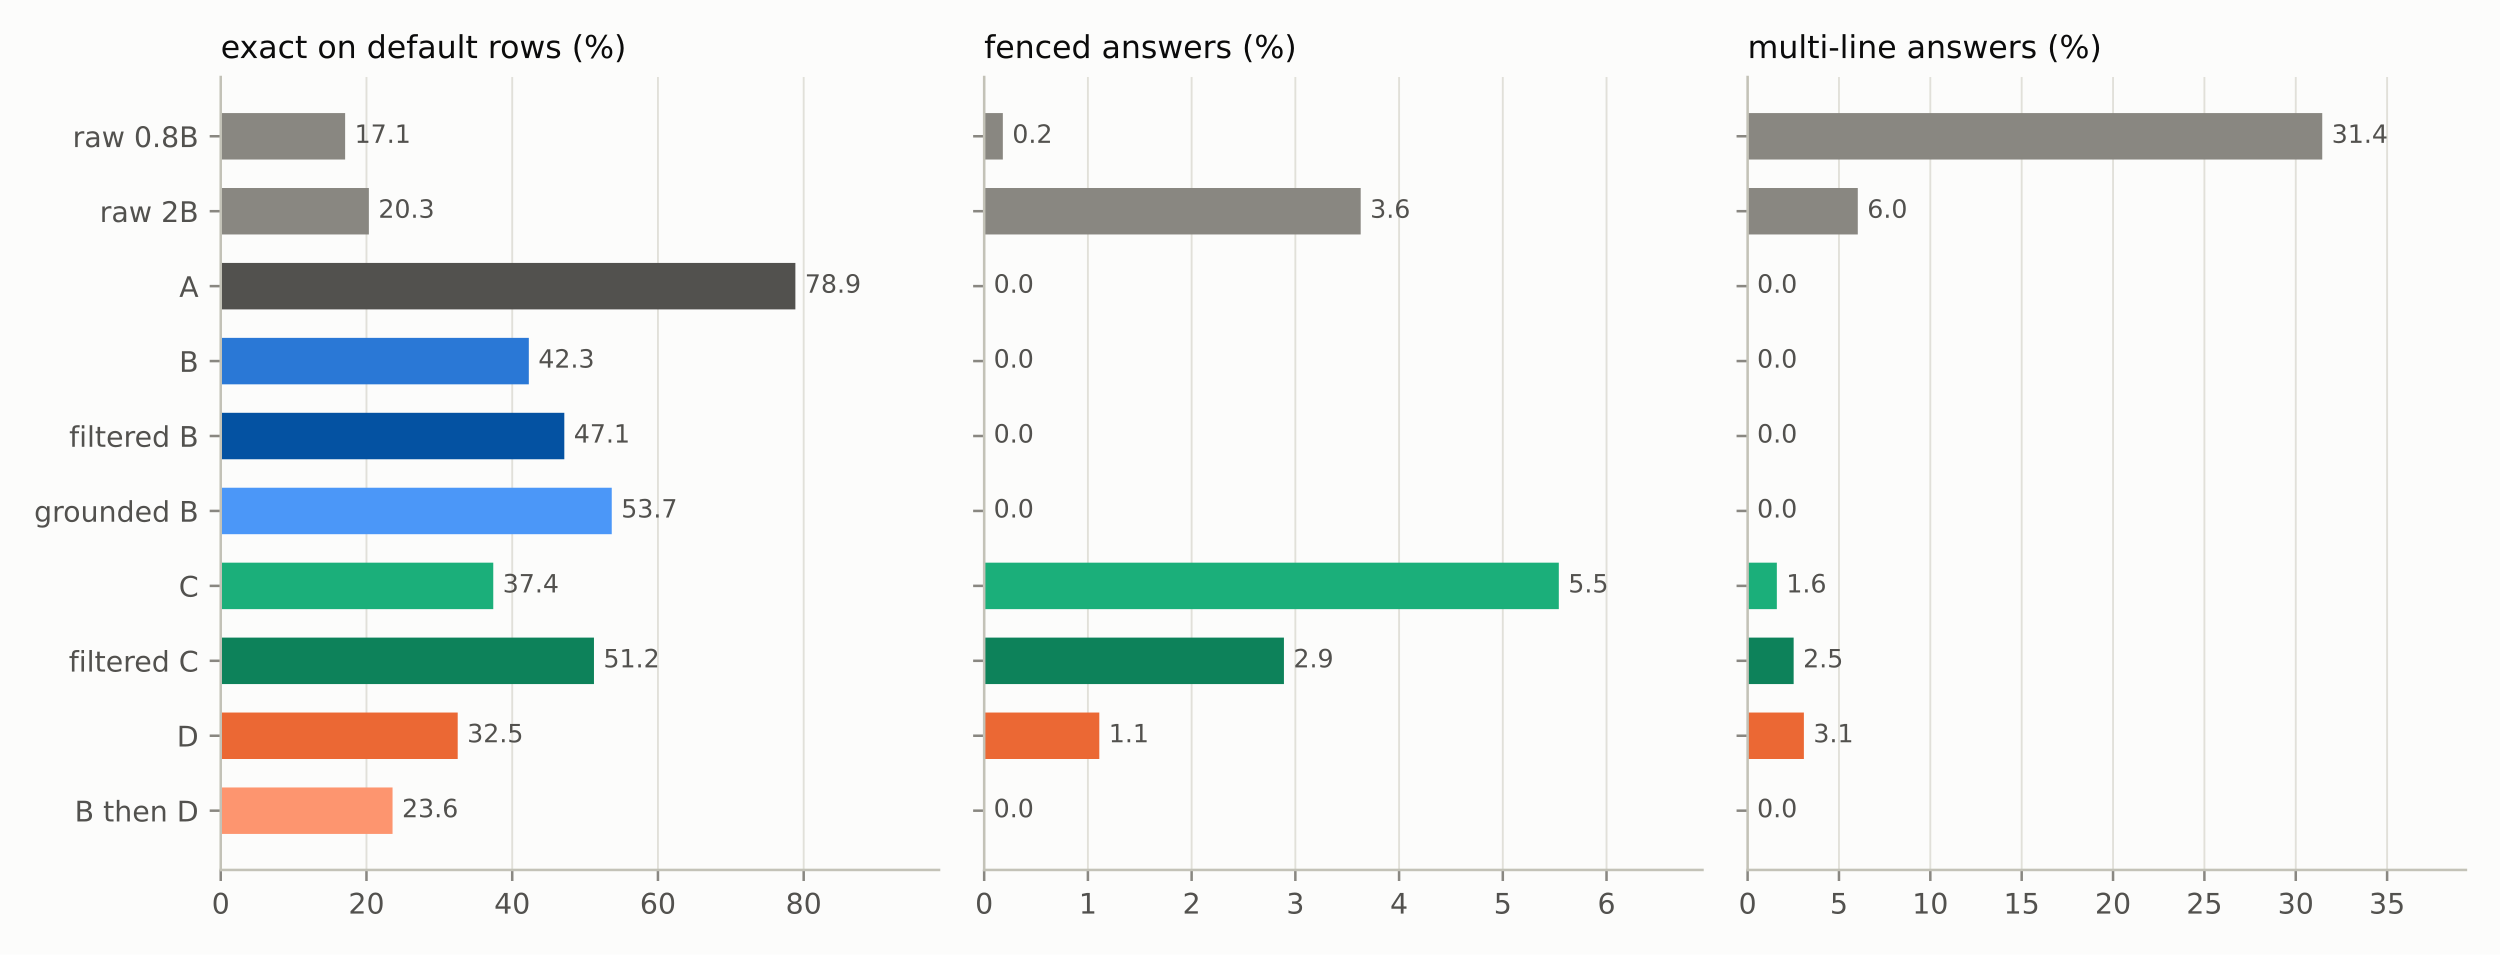
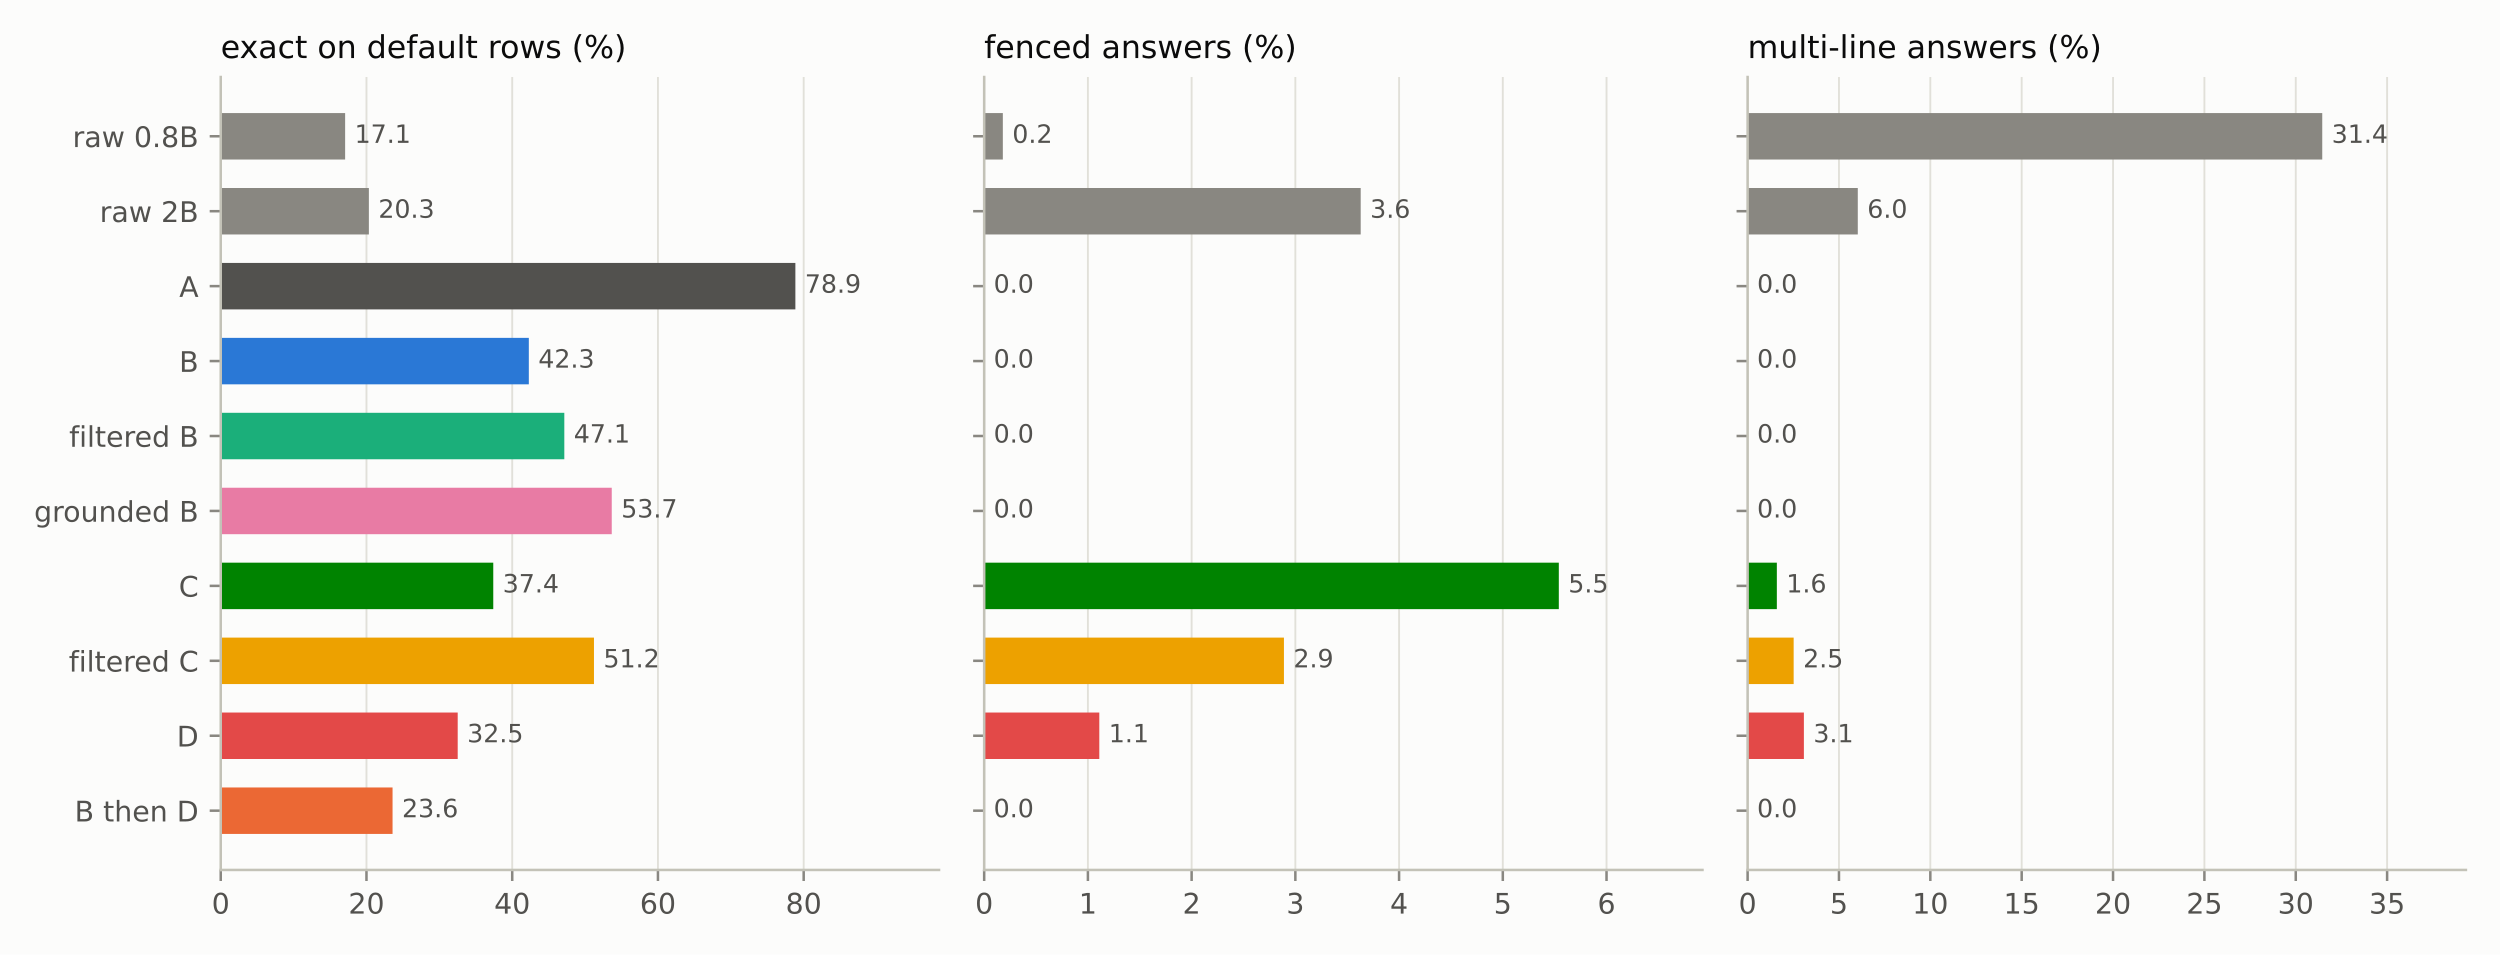
<svg xmlns="http://www.w3.org/2000/svg" xmlns:xlink="http://www.w3.org/1999/xlink" width="792pt" height="302.4pt" viewBox="0 0 792 302.4" version="1.1">
  <defs>
    <style type="text/css">*{stroke-linejoin: round; stroke-linecap: butt}</style>
  </defs>
  <g id="figure_1">
    <g id="patch_1">
      <path d="M 0 302.4 L 792 302.4 L 792 0 L 0 0 z " style="fill: #fcfcfb" />
    </g>
    <g id="axes_1">
      <g id="patch_2">
        <path d="M 69.93 275.6 L 297.486 275.6 L 297.486 24.398 L 69.93 24.398 z " style="fill: #fcfcfb" />
      </g>
      <g id="matplotlib.axis_1">
        <g id="xtick_1">
          <g id="line2d_1">
            <path d="M 69.93 275.6 L 69.93 24.398 " clip-path="url(#p79f45c9419)" style="fill: none; stroke: #e1e0d9; stroke-width: 0.6; stroke-linecap: square" />
          </g>
          <g id="line2d_2">
            <defs>
              <path id="mb6f0e437f2" d="M 0 0 L 0 3.5 " style="stroke: #898781; stroke-width: 0.8" />
            </defs>
            <g>
              <use xlink:href="#mb6f0e437f2" x="69.93" y="275.6" style="fill: #898781; stroke: #898781; stroke-width: 0.8" />
            </g>
          </g>
          <g id="text_1">
            <text style="font-size: 9px; font-family: 'DejaVu Sans', 'Bitstream Vera Sans', 'Computer Modern Sans Serif', 'Lucida Grande', 'Verdana', 'Geneva', 'Lucid', 'Arial', 'Helvetica', 'Avant Garde', sans-serif; text-anchor: middle; fill: #52514e" x="69.93" y="289.438" transform="rotate(-0 69.92969 289.4379)">0</text>
          </g>
        </g>
        <g id="xtick_2">
          <g id="line2d_3">
            <path d="M 116.099 275.6 L 116.099 24.398 " clip-path="url(#p79f45c9419)" style="fill: none; stroke: #e1e0d9; stroke-width: 0.6; stroke-linecap: square" />
          </g>
          <g id="line2d_4">
            <g>
              <use xlink:href="#mb6f0e437f2" x="116.099" y="275.6" style="fill: #898781; stroke: #898781; stroke-width: 0.8" />
            </g>
          </g>
          <g id="text_2">
            <text style="font-size: 9px; font-family: 'DejaVu Sans', 'Bitstream Vera Sans', 'Computer Modern Sans Serif', 'Lucida Grande', 'Verdana', 'Geneva', 'Lucid', 'Arial', 'Helvetica', 'Avant Garde', sans-serif; text-anchor: middle; fill: #52514e" x="116.099" y="289.438" transform="rotate(-0 116.099 289.4379)">20</text>
          </g>
        </g>
        <g id="xtick_3">
          <g id="line2d_5">
            <path d="M 162.268 275.6 L 162.268 24.398 " clip-path="url(#p79f45c9419)" style="fill: none; stroke: #e1e0d9; stroke-width: 0.6; stroke-linecap: square" />
          </g>
          <g id="line2d_6">
            <g>
              <use xlink:href="#mb6f0e437f2" x="162.268" y="275.6" style="fill: #898781; stroke: #898781; stroke-width: 0.8" />
            </g>
          </g>
          <g id="text_3">
            <text style="font-size: 9px; font-family: 'DejaVu Sans', 'Bitstream Vera Sans', 'Computer Modern Sans Serif', 'Lucida Grande', 'Verdana', 'Geneva', 'Lucid', 'Arial', 'Helvetica', 'Avant Garde', sans-serif; text-anchor: middle; fill: #52514e" x="162.268" y="289.438" transform="rotate(-0 162.2682 289.4379)">40</text>
          </g>
        </g>
        <g id="xtick_4">
          <g id="line2d_7">
            <path d="M 208.437 275.6 L 208.437 24.398 " clip-path="url(#p79f45c9419)" style="fill: none; stroke: #e1e0d9; stroke-width: 0.6; stroke-linecap: square" />
          </g>
          <g id="line2d_8">
            <g>
              <use xlink:href="#mb6f0e437f2" x="208.437" y="275.6" style="fill: #898781; stroke: #898781; stroke-width: 0.8" />
            </g>
          </g>
          <g id="text_4">
            <text style="font-size: 9px; font-family: 'DejaVu Sans', 'Bitstream Vera Sans', 'Computer Modern Sans Serif', 'Lucida Grande', 'Verdana', 'Geneva', 'Lucid', 'Arial', 'Helvetica', 'Avant Garde', sans-serif; text-anchor: middle; fill: #52514e" x="208.437" y="289.438" transform="rotate(-0 208.4375 289.4379)">60</text>
          </g>
        </g>
        <g id="xtick_5">
          <g id="line2d_9">
            <path d="M 254.607 275.6 L 254.607 24.398 " clip-path="url(#p79f45c9419)" style="fill: none; stroke: #e1e0d9; stroke-width: 0.6; stroke-linecap: square" />
          </g>
          <g id="line2d_10">
            <g>
              <use xlink:href="#mb6f0e437f2" x="254.607" y="275.6" style="fill: #898781; stroke: #898781; stroke-width: 0.8" />
            </g>
          </g>
          <g id="text_5">
            <text style="font-size: 9px; font-family: 'DejaVu Sans', 'Bitstream Vera Sans', 'Computer Modern Sans Serif', 'Lucida Grande', 'Verdana', 'Geneva', 'Lucid', 'Arial', 'Helvetica', 'Avant Garde', sans-serif; text-anchor: middle; fill: #52514e" x="254.607" y="289.438" transform="rotate(-0 254.6068 289.4379)">80</text>
          </g>
        </g>
      </g>
      <g id="matplotlib.axis_2">
        <g id="ytick_1">
          <g id="line2d_11">
            <defs>
              <path id="m98bd4d038a" d="M 0 0 L -3.5 0 " style="stroke: #898781; stroke-width: 0.8" />
            </defs>
            <g>
              <use xlink:href="#m98bd4d038a" x="69.93" y="43.176" style="fill: #898781; stroke: #898781; stroke-width: 0.8" />
            </g>
          </g>
          <g id="text_6">
            <text style="font-size: 9px; font-family: 'DejaVu Sans', 'Bitstream Vera Sans', 'Computer Modern Sans Serif', 'Lucida Grande', 'Verdana', 'Geneva', 'Lucid', 'Arial', 'Helvetica', 'Avant Garde', sans-serif; text-anchor: end; fill: #52514e" x="62.93" y="46.595" transform="rotate(-0 62.92969 46.59459)">raw 0.8B</text>
          </g>
        </g>
        <g id="ytick_2">
          <g id="line2d_12">
            <g>
              <use xlink:href="#m98bd4d038a" x="69.93" y="66.914" style="fill: #898781; stroke: #898781; stroke-width: 0.8" />
            </g>
          </g>
          <g id="text_7">
            <text style="font-size: 9px; font-family: 'DejaVu Sans', 'Bitstream Vera Sans', 'Computer Modern Sans Serif', 'Lucida Grande', 'Verdana', 'Geneva', 'Lucid', 'Arial', 'Helvetica', 'Avant Garde', sans-serif; text-anchor: end; fill: #52514e" x="62.93" y="70.333" transform="rotate(-0 62.92969 70.33316)">raw 2B</text>
          </g>
        </g>
        <g id="ytick_3">
          <g id="line2d_13">
            <g>
              <use xlink:href="#m98bd4d038a" x="69.93" y="90.653" style="fill: #898781; stroke: #898781; stroke-width: 0.8" />
            </g>
          </g>
          <g id="text_8">
            <text style="font-size: 9px; font-family: 'DejaVu Sans', 'Bitstream Vera Sans', 'Computer Modern Sans Serif', 'Lucida Grande', 'Verdana', 'Geneva', 'Lucid', 'Arial', 'Helvetica', 'Avant Garde', sans-serif; text-anchor: end; fill: #52514e" x="62.93" y="94.072" transform="rotate(-0 62.92969 94.07174)">A</text>
          </g>
        </g>
        <g id="ytick_4">
          <g id="line2d_14">
            <g>
              <use xlink:href="#m98bd4d038a" x="69.93" y="114.391" style="fill: #898781; stroke: #898781; stroke-width: 0.8" />
            </g>
          </g>
          <g id="text_9">
            <text style="font-size: 9px; font-family: 'DejaVu Sans', 'Bitstream Vera Sans', 'Computer Modern Sans Serif', 'Lucida Grande', 'Verdana', 'Geneva', 'Lucid', 'Arial', 'Helvetica', 'Avant Garde', sans-serif; text-anchor: end; fill: #52514e" x="62.93" y="117.81" transform="rotate(-0 62.92969 117.8103)">B</text>
          </g>
        </g>
        <g id="ytick_5">
          <g id="line2d_15">
            <g>
              <use xlink:href="#m98bd4d038a" x="69.93" y="138.13" style="fill: #898781; stroke: #898781; stroke-width: 0.8" />
            </g>
          </g>
          <g id="text_10">
            <text style="font-size: 9px; font-family: 'DejaVu Sans', 'Bitstream Vera Sans', 'Computer Modern Sans Serif', 'Lucida Grande', 'Verdana', 'Geneva', 'Lucid', 'Arial', 'Helvetica', 'Avant Garde', sans-serif; text-anchor: end; fill: #52514e" x="62.93" y="141.549" transform="rotate(-0 62.92969 141.5492)">filtered B</text>
          </g>
        </g>
        <g id="ytick_6">
          <g id="line2d_16">
            <g>
              <use xlink:href="#m98bd4d038a" x="69.93" y="161.869" style="fill: #898781; stroke: #898781; stroke-width: 0.8" />
            </g>
          </g>
          <g id="text_11">
            <text style="font-size: 9px; font-family: 'DejaVu Sans', 'Bitstream Vera Sans', 'Computer Modern Sans Serif', 'Lucida Grande', 'Verdana', 'Geneva', 'Lucid', 'Arial', 'Helvetica', 'Avant Garde', sans-serif; text-anchor: end; fill: #52514e" x="62.93" y="165.288" transform="rotate(-0 62.92969 165.2878)">grounded B</text>
          </g>
        </g>
        <g id="ytick_7">
          <g id="line2d_17">
            <g>
              <use xlink:href="#m98bd4d038a" x="69.93" y="185.607" style="fill: #898781; stroke: #898781; stroke-width: 0.8" />
            </g>
          </g>
          <g id="text_12">
            <text style="font-size: 9px; font-family: 'DejaVu Sans', 'Bitstream Vera Sans', 'Computer Modern Sans Serif', 'Lucida Grande', 'Verdana', 'Geneva', 'Lucid', 'Arial', 'Helvetica', 'Avant Garde', sans-serif; text-anchor: end; fill: #52514e" x="62.93" y="189.026" transform="rotate(-0 62.92969 189.026)">C</text>
          </g>
        </g>
        <g id="ytick_8">
          <g id="line2d_18">
            <g>
              <use xlink:href="#m98bd4d038a" x="69.93" y="209.346" style="fill: #898781; stroke: #898781; stroke-width: 0.8" />
            </g>
          </g>
          <g id="text_13">
            <text style="font-size: 9px; font-family: 'DejaVu Sans', 'Bitstream Vera Sans', 'Computer Modern Sans Serif', 'Lucida Grande', 'Verdana', 'Geneva', 'Lucid', 'Arial', 'Helvetica', 'Avant Garde', sans-serif; text-anchor: end; fill: #52514e" x="62.93" y="212.765" transform="rotate(-0 62.92969 212.7649)">filtered C</text>
          </g>
        </g>
        <g id="ytick_9">
          <g id="line2d_19">
            <g>
              <use xlink:href="#m98bd4d038a" x="69.93" y="233.084" style="fill: #898781; stroke: #898781; stroke-width: 0.8" />
            </g>
          </g>
          <g id="text_14">
            <text style="font-size: 9px; font-family: 'DejaVu Sans', 'Bitstream Vera Sans', 'Computer Modern Sans Serif', 'Lucida Grande', 'Verdana', 'Geneva', 'Lucid', 'Arial', 'Helvetica', 'Avant Garde', sans-serif; text-anchor: end; fill: #52514e" x="62.93" y="236.503" transform="rotate(-0 62.92969 236.5032)">D</text>
          </g>
        </g>
        <g id="ytick_10">
          <g id="line2d_20">
            <g>
              <use xlink:href="#m98bd4d038a" x="69.93" y="256.823" style="fill: #898781; stroke: #898781; stroke-width: 0.8" />
            </g>
          </g>
          <g id="text_15">
            <text style="font-size: 9px; font-family: 'DejaVu Sans', 'Bitstream Vera Sans', 'Computer Modern Sans Serif', 'Lucida Grande', 'Verdana', 'Geneva', 'Lucid', 'Arial', 'Helvetica', 'Avant Garde', sans-serif; text-anchor: end; fill: #52514e" x="62.93" y="260.242" transform="rotate(-0 62.92969 260.2421)">B then D</text>
          </g>
        </g>
      </g>
      <g id="patch_3">
        <path d="M 69.93 35.817 L 109.335 35.817 L 109.335 50.535 L 69.93 50.535 z " clip-path="url(#p79f45c9419)" style="fill: #898781" />
      </g>
      <g id="patch_4">
        <path d="M 69.93 59.555 L 116.861 59.555 L 116.861 74.273 L 69.93 74.273 z " clip-path="url(#p79f45c9419)" style="fill: #898781" />
      </g>
      <g id="patch_5">
        <path d="M 69.93 83.294 L 251.975 83.294 L 251.975 98.012 L 69.93 98.012 z " clip-path="url(#p79f45c9419)" style="fill: #52514e" />
      </g>
      <g id="patch_6">
        <path d="M 69.93 107.032 L 167.532 107.032 L 167.532 121.75 L 69.93 121.75 z " clip-path="url(#p79f45c9419)" style="fill: #2a78d6" />
      </g>
      <g id="patch_7">
-         <path d="M 69.93 130.771 L 178.774 130.771 L 178.774 145.489 L 69.93 145.489 z " clip-path="url(#p79f45c9419)" style="fill: #0452a2" />
+         <path d="M 69.93 130.771 L 178.774 130.771 L 178.774 145.489 L 69.93 145.489 z " clip-path="url(#p79f45c9419)" style="fill: #1baf7a" />
      </g>
      <g id="patch_8">
-         <path d="M 69.93 154.51 L 193.802 154.51 L 193.802 169.227 L 69.93 169.227 z " clip-path="url(#p79f45c9419)" style="fill: #4b97f8" />
+         <path d="M 69.93 154.51 L 193.802 154.51 L 193.802 169.227 L 69.93 169.227 z " clip-path="url(#p79f45c9419)" style="fill: #e87ba4" />
      </g>
      <g id="patch_9">
-         <path d="M 69.93 178.248 L 156.266 178.248 L 156.266 192.966 L 69.93 192.966 z " clip-path="url(#p79f45c9419)" style="fill: #1baf7a" />
+         <path d="M 69.93 178.248 L 156.266 178.248 L 156.266 192.966 L 69.93 192.966 z " clip-path="url(#p79f45c9419)" style="fill: #008300" />
      </g>
      <g id="patch_10">
-         <path d="M 69.93 201.987 L 188.169 201.987 L 188.169 216.705 L 69.93 216.705 z " clip-path="url(#p79f45c9419)" style="fill: #0d825a" />
+         <path d="M 69.93 201.987 L 188.169 201.987 L 188.169 216.705 L 69.93 216.705 z " clip-path="url(#p79f45c9419)" style="fill: #eda100" />
      </g>
      <g id="patch_11">
-         <path d="M 69.93 225.725 L 145.001 225.725 L 145.001 240.443 L 69.93 240.443 z " clip-path="url(#p79f45c9419)" style="fill: #eb6834" />
+         <path d="M 69.93 225.725 L 145.001 225.725 L 145.001 240.443 L 69.93 240.443 z " clip-path="url(#p79f45c9419)" style="fill: #e34948" />
      </g>
      <g id="patch_12">
-         <path d="M 69.93 249.464 L 124.363 249.464 L 124.363 264.182 L 69.93 264.182 z " clip-path="url(#p79f45c9419)" style="fill: #fd956f" />
+         <path d="M 69.93 249.464 L 124.363 249.464 L 124.363 264.182 L 69.93 264.182 z " clip-path="url(#p79f45c9419)" style="fill: #eb6834" />
      </g>
      <g id="patch_13">
        <path d="M 69.93 275.6 L 69.93 24.398 " style="fill: none; stroke: #c3c2b7; stroke-width: 0.8; stroke-linejoin: miter; stroke-linecap: square" />
      </g>
      <g id="patch_14">
        <path d="M 69.93 275.6 L 297.486 275.6 " style="fill: none; stroke: #c3c2b7; stroke-width: 0.8; stroke-linejoin: miter; stroke-linecap: square" />
      </g>
      <g id="text_16">
        <text style="font-size: 8px; font-family: 'DejaVu Sans', 'Bitstream Vera Sans', 'Computer Modern Sans Serif', 'Lucida Grande', 'Verdana', 'Geneva', 'Lucid', 'Arial', 'Helvetica', 'Avant Garde', sans-serif; text-anchor: start; fill: #52514e" x="112.335" y="45.254" transform="rotate(-0 112.3352 45.25377)">17.1</text>
      </g>
      <g id="text_17">
        <text style="font-size: 8px; font-family: 'DejaVu Sans', 'Bitstream Vera Sans', 'Computer Modern Sans Serif', 'Lucida Grande', 'Verdana', 'Geneva', 'Lucid', 'Arial', 'Helvetica', 'Avant Garde', sans-serif; text-anchor: start; fill: #52514e" x="119.861" y="68.992" transform="rotate(-0 119.8607 68.99234)">20.3</text>
      </g>
      <g id="text_18">
        <text style="font-size: 8px; font-family: 'DejaVu Sans', 'Bitstream Vera Sans', 'Computer Modern Sans Serif', 'Lucida Grande', 'Verdana', 'Geneva', 'Lucid', 'Arial', 'Helvetica', 'Avant Garde', sans-serif; text-anchor: start; fill: #52514e" x="254.975" y="92.731" transform="rotate(-0 254.9751 92.73091)">78.9</text>
      </g>
      <g id="text_19">
        <text style="font-size: 8px; font-family: 'DejaVu Sans', 'Bitstream Vera Sans', 'Computer Modern Sans Serif', 'Lucida Grande', 'Verdana', 'Geneva', 'Lucid', 'Arial', 'Helvetica', 'Avant Garde', sans-serif; text-anchor: start; fill: #52514e" x="170.532" y="116.469" transform="rotate(-0 170.5315 116.4695)">42.3</text>
      </g>
      <g id="text_20">
        <text style="font-size: 8px; font-family: 'DejaVu Sans', 'Bitstream Vera Sans', 'Computer Modern Sans Serif', 'Lucida Grande', 'Verdana', 'Geneva', 'Lucid', 'Arial', 'Helvetica', 'Avant Garde', sans-serif; text-anchor: start; fill: #52514e" x="181.774" y="140.208" transform="rotate(-0 181.7737 140.2081)">47.1</text>
      </g>
      <g id="text_21">
        <text style="font-size: 8px; font-family: 'DejaVu Sans', 'Bitstream Vera Sans', 'Computer Modern Sans Serif', 'Lucida Grande', 'Verdana', 'Geneva', 'Lucid', 'Arial', 'Helvetica', 'Avant Garde', sans-serif; text-anchor: start; fill: #52514e" x="196.802" y="163.947" transform="rotate(-0 196.8018 163.9466)">53.7</text>
      </g>
      <g id="text_22">
        <text style="font-size: 8px; font-family: 'DejaVu Sans', 'Bitstream Vera Sans', 'Computer Modern Sans Serif', 'Lucida Grande', 'Verdana', 'Geneva', 'Lucid', 'Arial', 'Helvetica', 'Avant Garde', sans-serif; text-anchor: start; fill: #52514e" x="159.266" y="187.685" transform="rotate(-0 159.2662 187.6852)">37.4</text>
      </g>
      <g id="text_23">
        <text style="font-size: 8px; font-family: 'DejaVu Sans', 'Bitstream Vera Sans', 'Computer Modern Sans Serif', 'Lucida Grande', 'Verdana', 'Geneva', 'Lucid', 'Arial', 'Helvetica', 'Avant Garde', sans-serif; text-anchor: start; fill: #52514e" x="191.169" y="211.424" transform="rotate(-0 191.1692 211.4238)">51.2</text>
      </g>
      <g id="text_24">
        <text style="font-size: 8px; font-family: 'DejaVu Sans', 'Bitstream Vera Sans', 'Computer Modern Sans Serif', 'Lucida Grande', 'Verdana', 'Geneva', 'Lucid', 'Arial', 'Helvetica', 'Avant Garde', sans-serif; text-anchor: start; fill: #52514e" x="148.001" y="235.162" transform="rotate(-0 148.0009 235.1623)">32.5</text>
      </g>
      <g id="text_25">
        <text style="font-size: 8px; font-family: 'DejaVu Sans', 'Bitstream Vera Sans', 'Computer Modern Sans Serif', 'Lucida Grande', 'Verdana', 'Geneva', 'Lucid', 'Arial', 'Helvetica', 'Avant Garde', sans-serif; text-anchor: start; fill: #52514e" x="127.363" y="258.901" transform="rotate(-0 127.3633 258.9009)">23.6</text>
      </g>
      <g id="text_26">
        <text style="font-size: 10px; font-family: 'DejaVu Sans', 'Bitstream Vera Sans', 'Computer Modern Sans Serif', 'Lucida Grande', 'Verdana', 'Geneva', 'Lucid', 'Arial', 'Helvetica', 'Avant Garde', sans-serif; text-anchor: start; fill: #0b0b0b" x="69.93" y="18.398" transform="rotate(-0 69.92969 18.39844)">exact on default rows (%)</text>
      </g>
    </g>
    <g id="axes_2">
      <g id="patch_15">
        <path d="M 311.786 275.6 L 539.343 275.6 L 539.343 24.398 L 311.786 24.398 z " style="fill: #fcfcfb" />
      </g>
      <g id="matplotlib.axis_3">
        <g id="xtick_6">
          <g id="line2d_21">
            <path d="M 311.786 275.6 L 311.786 24.398 " clip-path="url(#p18b43cdfb5)" style="fill: none; stroke: #e1e0d9; stroke-width: 0.6; stroke-linecap: square" />
          </g>
          <g id="line2d_22">
            <g>
              <use xlink:href="#mb6f0e437f2" x="311.786" y="275.6" style="fill: #898781; stroke: #898781; stroke-width: 0.8" />
            </g>
          </g>
          <g id="text_27">
            <text style="font-size: 9px; font-family: 'DejaVu Sans', 'Bitstream Vera Sans', 'Computer Modern Sans Serif', 'Lucida Grande', 'Verdana', 'Geneva', 'Lucid', 'Arial', 'Helvetica', 'Avant Garde', sans-serif; text-anchor: middle; fill: #52514e" x="311.786" y="289.438" transform="rotate(-0 311.7865 289.4379)">0</text>
          </g>
        </g>
        <g id="xtick_7">
          <g id="line2d_23">
            <path d="M 344.647 275.6 L 344.647 24.398 " clip-path="url(#p18b43cdfb5)" style="fill: none; stroke: #e1e0d9; stroke-width: 0.6; stroke-linecap: square" />
          </g>
          <g id="line2d_24">
            <g>
              <use xlink:href="#mb6f0e437f2" x="344.647" y="275.6" style="fill: #898781; stroke: #898781; stroke-width: 0.8" />
            </g>
          </g>
          <g id="text_28">
            <text style="font-size: 9px; font-family: 'DejaVu Sans', 'Bitstream Vera Sans', 'Computer Modern Sans Serif', 'Lucida Grande', 'Verdana', 'Geneva', 'Lucid', 'Arial', 'Helvetica', 'Avant Garde', sans-serif; text-anchor: middle; fill: #52514e" x="344.647" y="289.438" transform="rotate(-0 344.6466 289.4379)">1</text>
          </g>
        </g>
        <g id="xtick_8">
          <g id="line2d_25">
            <path d="M 377.507 275.6 L 377.507 24.398 " clip-path="url(#p18b43cdfb5)" style="fill: none; stroke: #e1e0d9; stroke-width: 0.6; stroke-linecap: square" />
          </g>
          <g id="line2d_26">
            <g>
              <use xlink:href="#mb6f0e437f2" x="377.507" y="275.6" style="fill: #898781; stroke: #898781; stroke-width: 0.8" />
            </g>
          </g>
          <g id="text_29">
            <text style="font-size: 9px; font-family: 'DejaVu Sans', 'Bitstream Vera Sans', 'Computer Modern Sans Serif', 'Lucida Grande', 'Verdana', 'Geneva', 'Lucid', 'Arial', 'Helvetica', 'Avant Garde', sans-serif; text-anchor: middle; fill: #52514e" x="377.507" y="289.438" transform="rotate(-0 377.5068 289.4379)">2</text>
          </g>
        </g>
        <g id="xtick_9">
          <g id="line2d_27">
            <path d="M 410.367 275.6 L 410.367 24.398 " clip-path="url(#p18b43cdfb5)" style="fill: none; stroke: #e1e0d9; stroke-width: 0.6; stroke-linecap: square" />
          </g>
          <g id="line2d_28">
            <g>
              <use xlink:href="#mb6f0e437f2" x="410.367" y="275.6" style="fill: #898781; stroke: #898781; stroke-width: 0.8" />
            </g>
          </g>
          <g id="text_30">
            <text style="font-size: 9px; font-family: 'DejaVu Sans', 'Bitstream Vera Sans', 'Computer Modern Sans Serif', 'Lucida Grande', 'Verdana', 'Geneva', 'Lucid', 'Arial', 'Helvetica', 'Avant Garde', sans-serif; text-anchor: middle; fill: #52514e" x="410.367" y="289.438" transform="rotate(-0 410.367 289.4379)">3</text>
          </g>
        </g>
        <g id="xtick_10">
          <g id="line2d_29">
            <path d="M 443.227 275.6 L 443.227 24.398 " clip-path="url(#p18b43cdfb5)" style="fill: none; stroke: #e1e0d9; stroke-width: 0.6; stroke-linecap: square" />
          </g>
          <g id="line2d_30">
            <g>
              <use xlink:href="#mb6f0e437f2" x="443.227" y="275.6" style="fill: #898781; stroke: #898781; stroke-width: 0.8" />
            </g>
          </g>
          <g id="text_31">
            <text style="font-size: 9px; font-family: 'DejaVu Sans', 'Bitstream Vera Sans', 'Computer Modern Sans Serif', 'Lucida Grande', 'Verdana', 'Geneva', 'Lucid', 'Arial', 'Helvetica', 'Avant Garde', sans-serif; text-anchor: middle; fill: #52514e" x="443.227" y="289.438" transform="rotate(-0 443.2272 289.4379)">4</text>
          </g>
        </g>
        <g id="xtick_11">
          <g id="line2d_31">
            <path d="M 476.087 275.6 L 476.087 24.398 " clip-path="url(#p18b43cdfb5)" style="fill: none; stroke: #e1e0d9; stroke-width: 0.6; stroke-linecap: square" />
          </g>
          <g id="line2d_32">
            <g>
              <use xlink:href="#mb6f0e437f2" x="476.087" y="275.6" style="fill: #898781; stroke: #898781; stroke-width: 0.8" />
            </g>
          </g>
          <g id="text_32">
            <text style="font-size: 9px; font-family: 'DejaVu Sans', 'Bitstream Vera Sans', 'Computer Modern Sans Serif', 'Lucida Grande', 'Verdana', 'Geneva', 'Lucid', 'Arial', 'Helvetica', 'Avant Garde', sans-serif; text-anchor: middle; fill: #52514e" x="476.087" y="289.438" transform="rotate(-0 476.0874 289.4379)">5</text>
          </g>
        </g>
        <g id="xtick_12">
          <g id="line2d_33">
            <path d="M 508.948 275.6 L 508.948 24.398 " clip-path="url(#p18b43cdfb5)" style="fill: none; stroke: #e1e0d9; stroke-width: 0.6; stroke-linecap: square" />
          </g>
          <g id="line2d_34">
            <g>
              <use xlink:href="#mb6f0e437f2" x="508.948" y="275.6" style="fill: #898781; stroke: #898781; stroke-width: 0.8" />
            </g>
          </g>
          <g id="text_33">
            <text style="font-size: 9px; font-family: 'DejaVu Sans', 'Bitstream Vera Sans', 'Computer Modern Sans Serif', 'Lucida Grande', 'Verdana', 'Geneva', 'Lucid', 'Arial', 'Helvetica', 'Avant Garde', sans-serif; text-anchor: middle; fill: #52514e" x="508.948" y="289.438" transform="rotate(-0 508.9476 289.4379)">6</text>
          </g>
        </g>
      </g>
      <g id="matplotlib.axis_4">
        <g id="ytick_11">
          <g id="line2d_35">
            <g>
              <use xlink:href="#m98bd4d038a" x="311.786" y="43.176" style="fill: #898781; stroke: #898781; stroke-width: 0.8" />
            </g>
          </g>
        </g>
        <g id="ytick_12">
          <g id="line2d_36">
            <g>
              <use xlink:href="#m98bd4d038a" x="311.786" y="66.914" style="fill: #898781; stroke: #898781; stroke-width: 0.8" />
            </g>
          </g>
        </g>
        <g id="ytick_13">
          <g id="line2d_37">
            <g>
              <use xlink:href="#m98bd4d038a" x="311.786" y="90.653" style="fill: #898781; stroke: #898781; stroke-width: 0.8" />
            </g>
          </g>
        </g>
        <g id="ytick_14">
          <g id="line2d_38">
            <g>
              <use xlink:href="#m98bd4d038a" x="311.786" y="114.391" style="fill: #898781; stroke: #898781; stroke-width: 0.8" />
            </g>
          </g>
        </g>
        <g id="ytick_15">
          <g id="line2d_39">
            <g>
              <use xlink:href="#m98bd4d038a" x="311.786" y="138.13" style="fill: #898781; stroke: #898781; stroke-width: 0.8" />
            </g>
          </g>
        </g>
        <g id="ytick_16">
          <g id="line2d_40">
            <g>
              <use xlink:href="#m98bd4d038a" x="311.786" y="161.869" style="fill: #898781; stroke: #898781; stroke-width: 0.8" />
            </g>
          </g>
        </g>
        <g id="ytick_17">
          <g id="line2d_41">
            <g>
              <use xlink:href="#m98bd4d038a" x="311.786" y="185.607" style="fill: #898781; stroke: #898781; stroke-width: 0.8" />
            </g>
          </g>
        </g>
        <g id="ytick_18">
          <g id="line2d_42">
            <g>
              <use xlink:href="#m98bd4d038a" x="311.786" y="209.346" style="fill: #898781; stroke: #898781; stroke-width: 0.8" />
            </g>
          </g>
        </g>
        <g id="ytick_19">
          <g id="line2d_43">
            <g>
              <use xlink:href="#m98bd4d038a" x="311.786" y="233.084" style="fill: #898781; stroke: #898781; stroke-width: 0.8" />
            </g>
          </g>
        </g>
        <g id="ytick_20">
          <g id="line2d_44">
            <g>
              <use xlink:href="#m98bd4d038a" x="311.786" y="256.823" style="fill: #898781; stroke: #898781; stroke-width: 0.8" />
            </g>
          </g>
        </g>
      </g>
      <g id="patch_16">
        <path d="M 311.786 35.817 L 317.701 35.817 L 317.701 50.535 L 311.786 50.535 z " clip-path="url(#p18b43cdfb5)" style="fill: #898781" />
      </g>
      <g id="patch_17">
        <path d="M 311.786 59.555 L 431.069 59.555 L 431.069 74.273 L 311.786 74.273 z " clip-path="url(#p18b43cdfb5)" style="fill: #898781" />
      </g>
      <g id="patch_18">
        <path d="M 311.786 83.294 L 311.786 83.294 L 311.786 98.012 L 311.786 98.012 z " clip-path="url(#p18b43cdfb5)" style="fill: #52514e" />
      </g>
      <g id="patch_19">
        <path d="M 311.786 107.032 L 311.786 107.032 L 311.786 121.75 L 311.786 121.75 z " clip-path="url(#p18b43cdfb5)" style="fill: #2a78d6" />
      </g>
      <g id="patch_20">
-         <path d="M 311.786 130.771 L 311.786 130.771 L 311.786 145.489 L 311.786 145.489 z " clip-path="url(#p18b43cdfb5)" style="fill: #0452a2" />
+         <path d="M 311.786 130.771 L 311.786 130.771 L 311.786 145.489 L 311.786 145.489 z " clip-path="url(#p18b43cdfb5)" style="fill: #1baf7a" />
      </g>
      <g id="patch_21">
-         <path d="M 311.786 154.51 L 311.786 154.51 L 311.786 169.227 L 311.786 169.227 z " clip-path="url(#p18b43cdfb5)" style="fill: #4b97f8" />
+         <path d="M 311.786 154.51 L 311.786 154.51 L 311.786 169.227 L 311.786 169.227 z " clip-path="url(#p18b43cdfb5)" style="fill: #e87ba4" />
      </g>
      <g id="patch_22">
-         <path d="M 311.786 178.248 L 493.832 178.248 L 493.832 192.966 L 311.786 192.966 z " clip-path="url(#p18b43cdfb5)" style="fill: #1baf7a" />
+         <path d="M 311.786 178.248 L 493.832 178.248 L 493.832 192.966 L 311.786 192.966 z " clip-path="url(#p18b43cdfb5)" style="fill: #008300" />
      </g>
      <g id="patch_23">
-         <path d="M 311.786 201.987 L 406.752 201.987 L 406.752 216.705 L 311.786 216.705 z " clip-path="url(#p18b43cdfb5)" style="fill: #0d825a" />
+         <path d="M 311.786 201.987 L 406.752 201.987 L 406.752 216.705 L 311.786 216.705 z " clip-path="url(#p18b43cdfb5)" style="fill: #eda100" />
      </g>
      <g id="patch_24">
-         <path d="M 311.786 225.725 L 348.261 225.725 L 348.261 240.443 L 311.786 240.443 z " clip-path="url(#p18b43cdfb5)" style="fill: #eb6834" />
+         <path d="M 311.786 225.725 L 348.261 225.725 L 348.261 240.443 L 311.786 240.443 z " clip-path="url(#p18b43cdfb5)" style="fill: #e34948" />
      </g>
      <g id="patch_25">
-         <path d="M 311.786 249.464 L 311.786 249.464 L 311.786 264.182 L 311.786 264.182 z " clip-path="url(#p18b43cdfb5)" style="fill: #fd956f" />
+         <path d="M 311.786 249.464 L 311.786 249.464 L 311.786 264.182 L 311.786 264.182 z " clip-path="url(#p18b43cdfb5)" style="fill: #eb6834" />
      </g>
      <g id="patch_26">
        <path d="M 311.786 275.6 L 311.786 24.398 " style="fill: none; stroke: #c3c2b7; stroke-width: 0.8; stroke-linejoin: miter; stroke-linecap: square" />
      </g>
      <g id="patch_27">
        <path d="M 311.786 275.6 L 539.343 275.6 " style="fill: none; stroke: #c3c2b7; stroke-width: 0.8; stroke-linejoin: miter; stroke-linecap: square" />
      </g>
      <g id="text_34">
        <text style="font-size: 8px; font-family: 'DejaVu Sans', 'Bitstream Vera Sans', 'Computer Modern Sans Serif', 'Lucida Grande', 'Verdana', 'Geneva', 'Lucid', 'Arial', 'Helvetica', 'Avant Garde', sans-serif; text-anchor: start; fill: #52514e" x="320.701" y="45.254" transform="rotate(-0 320.7013 45.25377)">0.2</text>
      </g>
      <g id="text_35">
        <text style="font-size: 8px; font-family: 'DejaVu Sans', 'Bitstream Vera Sans', 'Computer Modern Sans Serif', 'Lucida Grande', 'Verdana', 'Geneva', 'Lucid', 'Arial', 'Helvetica', 'Avant Garde', sans-serif; text-anchor: start; fill: #52514e" x="434.069" y="68.992" transform="rotate(-0 434.0689 68.99234)">3.6</text>
      </g>
      <g id="text_36">
        <text style="font-size: 8px; font-family: 'DejaVu Sans', 'Bitstream Vera Sans', 'Computer Modern Sans Serif', 'Lucida Grande', 'Verdana', 'Geneva', 'Lucid', 'Arial', 'Helvetica', 'Avant Garde', sans-serif; text-anchor: start; fill: #52514e" x="314.786" y="92.731" transform="rotate(-0 314.7865 92.73091)">0.0</text>
      </g>
      <g id="text_37">
        <text style="font-size: 8px; font-family: 'DejaVu Sans', 'Bitstream Vera Sans', 'Computer Modern Sans Serif', 'Lucida Grande', 'Verdana', 'Geneva', 'Lucid', 'Arial', 'Helvetica', 'Avant Garde', sans-serif; text-anchor: start; fill: #52514e" x="314.786" y="116.469" transform="rotate(-0 314.7865 116.4695)">0.0</text>
      </g>
      <g id="text_38">
        <text style="font-size: 8px; font-family: 'DejaVu Sans', 'Bitstream Vera Sans', 'Computer Modern Sans Serif', 'Lucida Grande', 'Verdana', 'Geneva', 'Lucid', 'Arial', 'Helvetica', 'Avant Garde', sans-serif; text-anchor: start; fill: #52514e" x="314.786" y="140.208" transform="rotate(-0 314.7865 140.2081)">0.0</text>
      </g>
      <g id="text_39">
        <text style="font-size: 8px; font-family: 'DejaVu Sans', 'Bitstream Vera Sans', 'Computer Modern Sans Serif', 'Lucida Grande', 'Verdana', 'Geneva', 'Lucid', 'Arial', 'Helvetica', 'Avant Garde', sans-serif; text-anchor: start; fill: #52514e" x="314.786" y="163.947" transform="rotate(-0 314.7865 163.9466)">0.0</text>
      </g>
      <g id="text_40">
        <text style="font-size: 8px; font-family: 'DejaVu Sans', 'Bitstream Vera Sans', 'Computer Modern Sans Serif', 'Lucida Grande', 'Verdana', 'Geneva', 'Lucid', 'Arial', 'Helvetica', 'Avant Garde', sans-serif; text-anchor: start; fill: #52514e" x="496.832" y="187.685" transform="rotate(-0 496.8319 187.6852)">5.5</text>
      </g>
      <g id="text_41">
        <text style="font-size: 8px; font-family: 'DejaVu Sans', 'Bitstream Vera Sans', 'Computer Modern Sans Serif', 'Lucida Grande', 'Verdana', 'Geneva', 'Lucid', 'Arial', 'Helvetica', 'Avant Garde', sans-serif; text-anchor: start; fill: #52514e" x="409.752" y="211.424" transform="rotate(-0 409.7524 211.4238)">2.9</text>
      </g>
      <g id="text_42">
        <text style="font-size: 8px; font-family: 'DejaVu Sans', 'Bitstream Vera Sans', 'Computer Modern Sans Serif', 'Lucida Grande', 'Verdana', 'Geneva', 'Lucid', 'Arial', 'Helvetica', 'Avant Garde', sans-serif; text-anchor: start; fill: #52514e" x="351.261" y="235.162" transform="rotate(-0 351.2613 235.1623)">1.1</text>
      </g>
      <g id="text_43">
        <text style="font-size: 8px; font-family: 'DejaVu Sans', 'Bitstream Vera Sans', 'Computer Modern Sans Serif', 'Lucida Grande', 'Verdana', 'Geneva', 'Lucid', 'Arial', 'Helvetica', 'Avant Garde', sans-serif; text-anchor: start; fill: #52514e" x="314.786" y="258.901" transform="rotate(-0 314.7865 258.9009)">0.0</text>
      </g>
      <g id="text_44">
        <text style="font-size: 10px; font-family: 'DejaVu Sans', 'Bitstream Vera Sans', 'Computer Modern Sans Serif', 'Lucida Grande', 'Verdana', 'Geneva', 'Lucid', 'Arial', 'Helvetica', 'Avant Garde', sans-serif; text-anchor: start; fill: #0b0b0b" x="311.786" y="18.398" transform="rotate(-0 311.7865 18.39844)">fenced answers (%)</text>
      </g>
    </g>
    <g id="axes_3">
      <g id="patch_28">
        <path d="M 553.643 275.6 L 781.2 275.6 L 781.2 24.398 L 553.643 24.398 z " style="fill: #fcfcfb" />
      </g>
      <g id="matplotlib.axis_5">
        <g id="xtick_13">
          <g id="line2d_45">
            <path d="M 553.643 275.6 L 553.643 24.398 " clip-path="url(#pa86b670c87)" style="fill: none; stroke: #e1e0d9; stroke-width: 0.6; stroke-linecap: square" />
          </g>
          <g id="line2d_46">
            <g>
              <use xlink:href="#mb6f0e437f2" x="553.643" y="275.6" style="fill: #898781; stroke: #898781; stroke-width: 0.8" />
            </g>
          </g>
          <g id="text_45">
            <text style="font-size: 9px; font-family: 'DejaVu Sans', 'Bitstream Vera Sans', 'Computer Modern Sans Serif', 'Lucida Grande', 'Verdana', 'Geneva', 'Lucid', 'Arial', 'Helvetica', 'Avant Garde', sans-serif; text-anchor: middle; fill: #52514e" x="553.643" y="289.438" transform="rotate(-0 553.6432 289.4379)">0</text>
          </g>
        </g>
        <g id="xtick_14">
          <g id="line2d_47">
            <path d="M 582.585 275.6 L 582.585 24.398 " clip-path="url(#pa86b670c87)" style="fill: none; stroke: #e1e0d9; stroke-width: 0.6; stroke-linecap: square" />
          </g>
          <g id="line2d_48">
            <g>
              <use xlink:href="#mb6f0e437f2" x="582.585" y="275.6" style="fill: #898781; stroke: #898781; stroke-width: 0.8" />
            </g>
          </g>
          <g id="text_46">
            <text style="font-size: 9px; font-family: 'DejaVu Sans', 'Bitstream Vera Sans', 'Computer Modern Sans Serif', 'Lucida Grande', 'Verdana', 'Geneva', 'Lucid', 'Arial', 'Helvetica', 'Avant Garde', sans-serif; text-anchor: middle; fill: #52514e" x="582.585" y="289.438" transform="rotate(-0 582.5853 289.4379)">5</text>
          </g>
        </g>
        <g id="xtick_15">
          <g id="line2d_49">
            <path d="M 611.527 275.6 L 611.527 24.398 " clip-path="url(#pa86b670c87)" style="fill: none; stroke: #e1e0d9; stroke-width: 0.6; stroke-linecap: square" />
          </g>
          <g id="line2d_50">
            <g>
              <use xlink:href="#mb6f0e437f2" x="611.527" y="275.6" style="fill: #898781; stroke: #898781; stroke-width: 0.8" />
            </g>
          </g>
          <g id="text_47">
            <text style="font-size: 9px; font-family: 'DejaVu Sans', 'Bitstream Vera Sans', 'Computer Modern Sans Serif', 'Lucida Grande', 'Verdana', 'Geneva', 'Lucid', 'Arial', 'Helvetica', 'Avant Garde', sans-serif; text-anchor: middle; fill: #52514e" x="611.527" y="289.438" transform="rotate(-0 611.5273 289.4379)">10</text>
          </g>
        </g>
        <g id="xtick_16">
          <g id="line2d_51">
            <path d="M 640.469 275.6 L 640.469 24.398 " clip-path="url(#pa86b670c87)" style="fill: none; stroke: #e1e0d9; stroke-width: 0.6; stroke-linecap: square" />
          </g>
          <g id="line2d_52">
            <g>
              <use xlink:href="#mb6f0e437f2" x="640.469" y="275.6" style="fill: #898781; stroke: #898781; stroke-width: 0.8" />
            </g>
          </g>
          <g id="text_48">
            <text style="font-size: 9px; font-family: 'DejaVu Sans', 'Bitstream Vera Sans', 'Computer Modern Sans Serif', 'Lucida Grande', 'Verdana', 'Geneva', 'Lucid', 'Arial', 'Helvetica', 'Avant Garde', sans-serif; text-anchor: middle; fill: #52514e" x="640.469" y="289.438" transform="rotate(-0 640.4693 289.4379)">15</text>
          </g>
        </g>
        <g id="xtick_17">
          <g id="line2d_53">
            <path d="M 669.411 275.6 L 669.411 24.398 " clip-path="url(#pa86b670c87)" style="fill: none; stroke: #e1e0d9; stroke-width: 0.6; stroke-linecap: square" />
          </g>
          <g id="line2d_54">
            <g>
              <use xlink:href="#mb6f0e437f2" x="669.411" y="275.6" style="fill: #898781; stroke: #898781; stroke-width: 0.8" />
            </g>
          </g>
          <g id="text_49">
            <text style="font-size: 9px; font-family: 'DejaVu Sans', 'Bitstream Vera Sans', 'Computer Modern Sans Serif', 'Lucida Grande', 'Verdana', 'Geneva', 'Lucid', 'Arial', 'Helvetica', 'Avant Garde', sans-serif; text-anchor: middle; fill: #52514e" x="669.411" y="289.438" transform="rotate(-0 669.4114 289.4379)">20</text>
          </g>
        </g>
        <g id="xtick_18">
          <g id="line2d_55">
            <path d="M 698.353 275.6 L 698.353 24.398 " clip-path="url(#pa86b670c87)" style="fill: none; stroke: #e1e0d9; stroke-width: 0.6; stroke-linecap: square" />
          </g>
          <g id="line2d_56">
            <g>
              <use xlink:href="#mb6f0e437f2" x="698.353" y="275.6" style="fill: #898781; stroke: #898781; stroke-width: 0.8" />
            </g>
          </g>
          <g id="text_50">
            <text style="font-size: 9px; font-family: 'DejaVu Sans', 'Bitstream Vera Sans', 'Computer Modern Sans Serif', 'Lucida Grande', 'Verdana', 'Geneva', 'Lucid', 'Arial', 'Helvetica', 'Avant Garde', sans-serif; text-anchor: middle; fill: #52514e" x="698.353" y="289.438" transform="rotate(-0 698.3534 289.4379)">25</text>
          </g>
        </g>
        <g id="xtick_19">
          <g id="line2d_57">
            <path d="M 727.295 275.6 L 727.295 24.398 " clip-path="url(#pa86b670c87)" style="fill: none; stroke: #e1e0d9; stroke-width: 0.6; stroke-linecap: square" />
          </g>
          <g id="line2d_58">
            <g>
              <use xlink:href="#mb6f0e437f2" x="727.295" y="275.6" style="fill: #898781; stroke: #898781; stroke-width: 0.8" />
            </g>
          </g>
          <g id="text_51">
            <text style="font-size: 9px; font-family: 'DejaVu Sans', 'Bitstream Vera Sans', 'Computer Modern Sans Serif', 'Lucida Grande', 'Verdana', 'Geneva', 'Lucid', 'Arial', 'Helvetica', 'Avant Garde', sans-serif; text-anchor: middle; fill: #52514e" x="727.295" y="289.438" transform="rotate(-0 727.2955 289.4379)">30</text>
          </g>
        </g>
        <g id="xtick_20">
          <g id="line2d_59">
            <path d="M 756.237 275.6 L 756.237 24.398 " clip-path="url(#pa86b670c87)" style="fill: none; stroke: #e1e0d9; stroke-width: 0.6; stroke-linecap: square" />
          </g>
          <g id="line2d_60">
            <g>
              <use xlink:href="#mb6f0e437f2" x="756.237" y="275.6" style="fill: #898781; stroke: #898781; stroke-width: 0.8" />
            </g>
          </g>
          <g id="text_52">
            <text style="font-size: 9px; font-family: 'DejaVu Sans', 'Bitstream Vera Sans', 'Computer Modern Sans Serif', 'Lucida Grande', 'Verdana', 'Geneva', 'Lucid', 'Arial', 'Helvetica', 'Avant Garde', sans-serif; text-anchor: middle; fill: #52514e" x="756.237" y="289.438" transform="rotate(-0 756.2375 289.4379)">35</text>
          </g>
        </g>
      </g>
      <g id="matplotlib.axis_6">
        <g id="ytick_21">
          <g id="line2d_61">
            <g>
              <use xlink:href="#m98bd4d038a" x="553.643" y="43.176" style="fill: #898781; stroke: #898781; stroke-width: 0.8" />
            </g>
          </g>
        </g>
        <g id="ytick_22">
          <g id="line2d_62">
            <g>
              <use xlink:href="#m98bd4d038a" x="553.643" y="66.914" style="fill: #898781; stroke: #898781; stroke-width: 0.8" />
            </g>
          </g>
        </g>
        <g id="ytick_23">
          <g id="line2d_63">
            <g>
              <use xlink:href="#m98bd4d038a" x="553.643" y="90.653" style="fill: #898781; stroke: #898781; stroke-width: 0.8" />
            </g>
          </g>
        </g>
        <g id="ytick_24">
          <g id="line2d_64">
            <g>
              <use xlink:href="#m98bd4d038a" x="553.643" y="114.391" style="fill: #898781; stroke: #898781; stroke-width: 0.8" />
            </g>
          </g>
        </g>
        <g id="ytick_25">
          <g id="line2d_65">
            <g>
              <use xlink:href="#m98bd4d038a" x="553.643" y="138.13" style="fill: #898781; stroke: #898781; stroke-width: 0.8" />
            </g>
          </g>
        </g>
        <g id="ytick_26">
          <g id="line2d_66">
            <g>
              <use xlink:href="#m98bd4d038a" x="553.643" y="161.869" style="fill: #898781; stroke: #898781; stroke-width: 0.8" />
            </g>
          </g>
        </g>
        <g id="ytick_27">
          <g id="line2d_67">
            <g>
              <use xlink:href="#m98bd4d038a" x="553.643" y="185.607" style="fill: #898781; stroke: #898781; stroke-width: 0.8" />
            </g>
          </g>
        </g>
        <g id="ytick_28">
          <g id="line2d_68">
            <g>
              <use xlink:href="#m98bd4d038a" x="553.643" y="209.346" style="fill: #898781; stroke: #898781; stroke-width: 0.8" />
            </g>
          </g>
        </g>
        <g id="ytick_29">
          <g id="line2d_69">
            <g>
              <use xlink:href="#m98bd4d038a" x="553.643" y="233.084" style="fill: #898781; stroke: #898781; stroke-width: 0.8" />
            </g>
          </g>
        </g>
        <g id="ytick_30">
          <g id="line2d_70">
            <g>
              <use xlink:href="#m98bd4d038a" x="553.643" y="256.823" style="fill: #898781; stroke: #898781; stroke-width: 0.8" />
            </g>
          </g>
        </g>
      </g>
      <g id="patch_29">
        <path d="M 553.643 35.817 L 735.689 35.817 L 735.689 50.535 L 553.643 50.535 z " clip-path="url(#pa86b670c87)" style="fill: #898781" />
      </g>
      <g id="patch_30">
        <path d="M 553.643 59.555 L 588.547 59.555 L 588.547 74.273 L 553.643 74.273 z " clip-path="url(#pa86b670c87)" style="fill: #898781" />
      </g>
      <g id="patch_31">
        <path d="M 553.643 83.294 L 553.643 83.294 L 553.643 98.012 L 553.643 98.012 z " clip-path="url(#pa86b670c87)" style="fill: #52514e" />
      </g>
      <g id="patch_32">
        <path d="M 553.643 107.032 L 553.643 107.032 L 553.643 121.75 L 553.643 121.75 z " clip-path="url(#pa86b670c87)" style="fill: #2a78d6" />
      </g>
      <g id="patch_33">
-         <path d="M 553.643 130.771 L 553.643 130.771 L 553.643 145.489 L 553.643 145.489 z " clip-path="url(#pa86b670c87)" style="fill: #0452a2" />
+         <path d="M 553.643 130.771 L 553.643 130.771 L 553.643 145.489 L 553.643 145.489 z " clip-path="url(#pa86b670c87)" style="fill: #1baf7a" />
      </g>
      <g id="patch_34">
-         <path d="M 553.643 154.51 L 553.643 154.51 L 553.643 169.227 L 553.643 169.227 z " clip-path="url(#pa86b670c87)" style="fill: #4b97f8" />
+         <path d="M 553.643 154.51 L 553.643 154.51 L 553.643 169.227 L 553.643 169.227 z " clip-path="url(#pa86b670c87)" style="fill: #e87ba4" />
      </g>
      <g id="patch_35">
-         <path d="M 553.643 178.248 L 562.905 178.248 L 562.905 192.966 L 553.643 192.966 z " clip-path="url(#pa86b670c87)" style="fill: #1baf7a" />
+         <path d="M 553.643 178.248 L 562.905 178.248 L 562.905 192.966 L 553.643 192.966 z " clip-path="url(#pa86b670c87)" style="fill: #008300" />
      </g>
      <g id="patch_36">
-         <path d="M 553.643 201.987 L 568.23 201.987 L 568.23 216.705 L 553.643 216.705 z " clip-path="url(#pa86b670c87)" style="fill: #0d825a" />
+         <path d="M 553.643 201.987 L 568.23 201.987 L 568.23 216.705 L 553.643 216.705 z " clip-path="url(#pa86b670c87)" style="fill: #eda100" />
      </g>
      <g id="patch_37">
-         <path d="M 553.643 225.725 L 571.472 225.725 L 571.472 240.443 L 553.643 240.443 z " clip-path="url(#pa86b670c87)" style="fill: #eb6834" />
+         <path d="M 553.643 225.725 L 571.472 225.725 L 571.472 240.443 L 553.643 240.443 z " clip-path="url(#pa86b670c87)" style="fill: #e34948" />
      </g>
      <g id="patch_38">
-         <path d="M 553.643 249.464 L 553.643 249.464 L 553.643 264.182 L 553.643 264.182 z " clip-path="url(#pa86b670c87)" style="fill: #fd956f" />
+         <path d="M 553.643 249.464 L 553.643 249.464 L 553.643 264.182 L 553.643 264.182 z " clip-path="url(#pa86b670c87)" style="fill: #eb6834" />
      </g>
      <g id="patch_39">
        <path d="M 553.643 275.6 L 553.643 24.398 " style="fill: none; stroke: #c3c2b7; stroke-width: 0.8; stroke-linejoin: miter; stroke-linecap: square" />
      </g>
      <g id="patch_40">
        <path d="M 553.643 275.6 L 781.2 275.6 " style="fill: none; stroke: #c3c2b7; stroke-width: 0.8; stroke-linejoin: miter; stroke-linecap: square" />
      </g>
      <g id="text_53">
        <text style="font-size: 8px; font-family: 'DejaVu Sans', 'Bitstream Vera Sans', 'Computer Modern Sans Serif', 'Lucida Grande', 'Verdana', 'Geneva', 'Lucid', 'Arial', 'Helvetica', 'Avant Garde', sans-serif; text-anchor: start; fill: #52514e" x="738.689" y="45.254" transform="rotate(-0 738.6886 45.25377)">31.4</text>
      </g>
      <g id="text_54">
        <text style="font-size: 8px; font-family: 'DejaVu Sans', 'Bitstream Vera Sans', 'Computer Modern Sans Serif', 'Lucida Grande', 'Verdana', 'Geneva', 'Lucid', 'Arial', 'Helvetica', 'Avant Garde', sans-serif; text-anchor: start; fill: #52514e" x="591.547" y="68.992" transform="rotate(-0 591.5473 68.99234)">6.0</text>
      </g>
      <g id="text_55">
        <text style="font-size: 8px; font-family: 'DejaVu Sans', 'Bitstream Vera Sans', 'Computer Modern Sans Serif', 'Lucida Grande', 'Verdana', 'Geneva', 'Lucid', 'Arial', 'Helvetica', 'Avant Garde', sans-serif; text-anchor: start; fill: #52514e" x="556.643" y="92.731" transform="rotate(-0 556.6432 92.73091)">0.0</text>
      </g>
      <g id="text_56">
        <text style="font-size: 8px; font-family: 'DejaVu Sans', 'Bitstream Vera Sans', 'Computer Modern Sans Serif', 'Lucida Grande', 'Verdana', 'Geneva', 'Lucid', 'Arial', 'Helvetica', 'Avant Garde', sans-serif; text-anchor: start; fill: #52514e" x="556.643" y="116.469" transform="rotate(-0 556.6432 116.4695)">0.0</text>
      </g>
      <g id="text_57">
        <text style="font-size: 8px; font-family: 'DejaVu Sans', 'Bitstream Vera Sans', 'Computer Modern Sans Serif', 'Lucida Grande', 'Verdana', 'Geneva', 'Lucid', 'Arial', 'Helvetica', 'Avant Garde', sans-serif; text-anchor: start; fill: #52514e" x="556.643" y="140.208" transform="rotate(-0 556.6432 140.2081)">0.0</text>
      </g>
      <g id="text_58">
        <text style="font-size: 8px; font-family: 'DejaVu Sans', 'Bitstream Vera Sans', 'Computer Modern Sans Serif', 'Lucida Grande', 'Verdana', 'Geneva', 'Lucid', 'Arial', 'Helvetica', 'Avant Garde', sans-serif; text-anchor: start; fill: #52514e" x="556.643" y="163.947" transform="rotate(-0 556.6432 163.9466)">0.0</text>
      </g>
      <g id="text_59">
        <text style="font-size: 8px; font-family: 'DejaVu Sans', 'Bitstream Vera Sans', 'Computer Modern Sans Serif', 'Lucida Grande', 'Verdana', 'Geneva', 'Lucid', 'Arial', 'Helvetica', 'Avant Garde', sans-serif; text-anchor: start; fill: #52514e" x="565.905" y="187.685" transform="rotate(-0 565.9047 187.6852)">1.6</text>
      </g>
      <g id="text_60">
        <text style="font-size: 8px; font-family: 'DejaVu Sans', 'Bitstream Vera Sans', 'Computer Modern Sans Serif', 'Lucida Grande', 'Verdana', 'Geneva', 'Lucid', 'Arial', 'Helvetica', 'Avant Garde', sans-serif; text-anchor: start; fill: #52514e" x="571.23" y="211.424" transform="rotate(-0 571.23 211.4238)">2.5</text>
      </g>
      <g id="text_61">
        <text style="font-size: 8px; font-family: 'DejaVu Sans', 'Bitstream Vera Sans', 'Computer Modern Sans Serif', 'Lucida Grande', 'Verdana', 'Geneva', 'Lucid', 'Arial', 'Helvetica', 'Avant Garde', sans-serif; text-anchor: start; fill: #52514e" x="574.472" y="235.162" transform="rotate(-0 574.4715 235.1623)">3.1</text>
      </g>
      <g id="text_62">
        <text style="font-size: 8px; font-family: 'DejaVu Sans', 'Bitstream Vera Sans', 'Computer Modern Sans Serif', 'Lucida Grande', 'Verdana', 'Geneva', 'Lucid', 'Arial', 'Helvetica', 'Avant Garde', sans-serif; text-anchor: start; fill: #52514e" x="556.643" y="258.901" transform="rotate(-0 556.6432 258.9009)">0.0</text>
      </g>
      <g id="text_63">
        <text style="font-size: 10px; font-family: 'DejaVu Sans', 'Bitstream Vera Sans', 'Computer Modern Sans Serif', 'Lucida Grande', 'Verdana', 'Geneva', 'Lucid', 'Arial', 'Helvetica', 'Avant Garde', sans-serif; text-anchor: start; fill: #0b0b0b" x="553.643" y="18.398" transform="rotate(-0 553.6432 18.39844)">multi-line answers (%)</text>
      </g>
    </g>
  </g>
  <defs>
    <clipPath id="p79f45c9419">
      <rect x="69.93" y="24.398" width="227.557" height="251.202" />
    </clipPath>
    <clipPath id="p18b43cdfb5">
      <rect x="311.786" y="24.398" width="227.557" height="251.202" />
    </clipPath>
    <clipPath id="pa86b670c87">
      <rect x="553.643" y="24.398" width="227.557" height="251.202" />
    </clipPath>
  </defs>
</svg>
